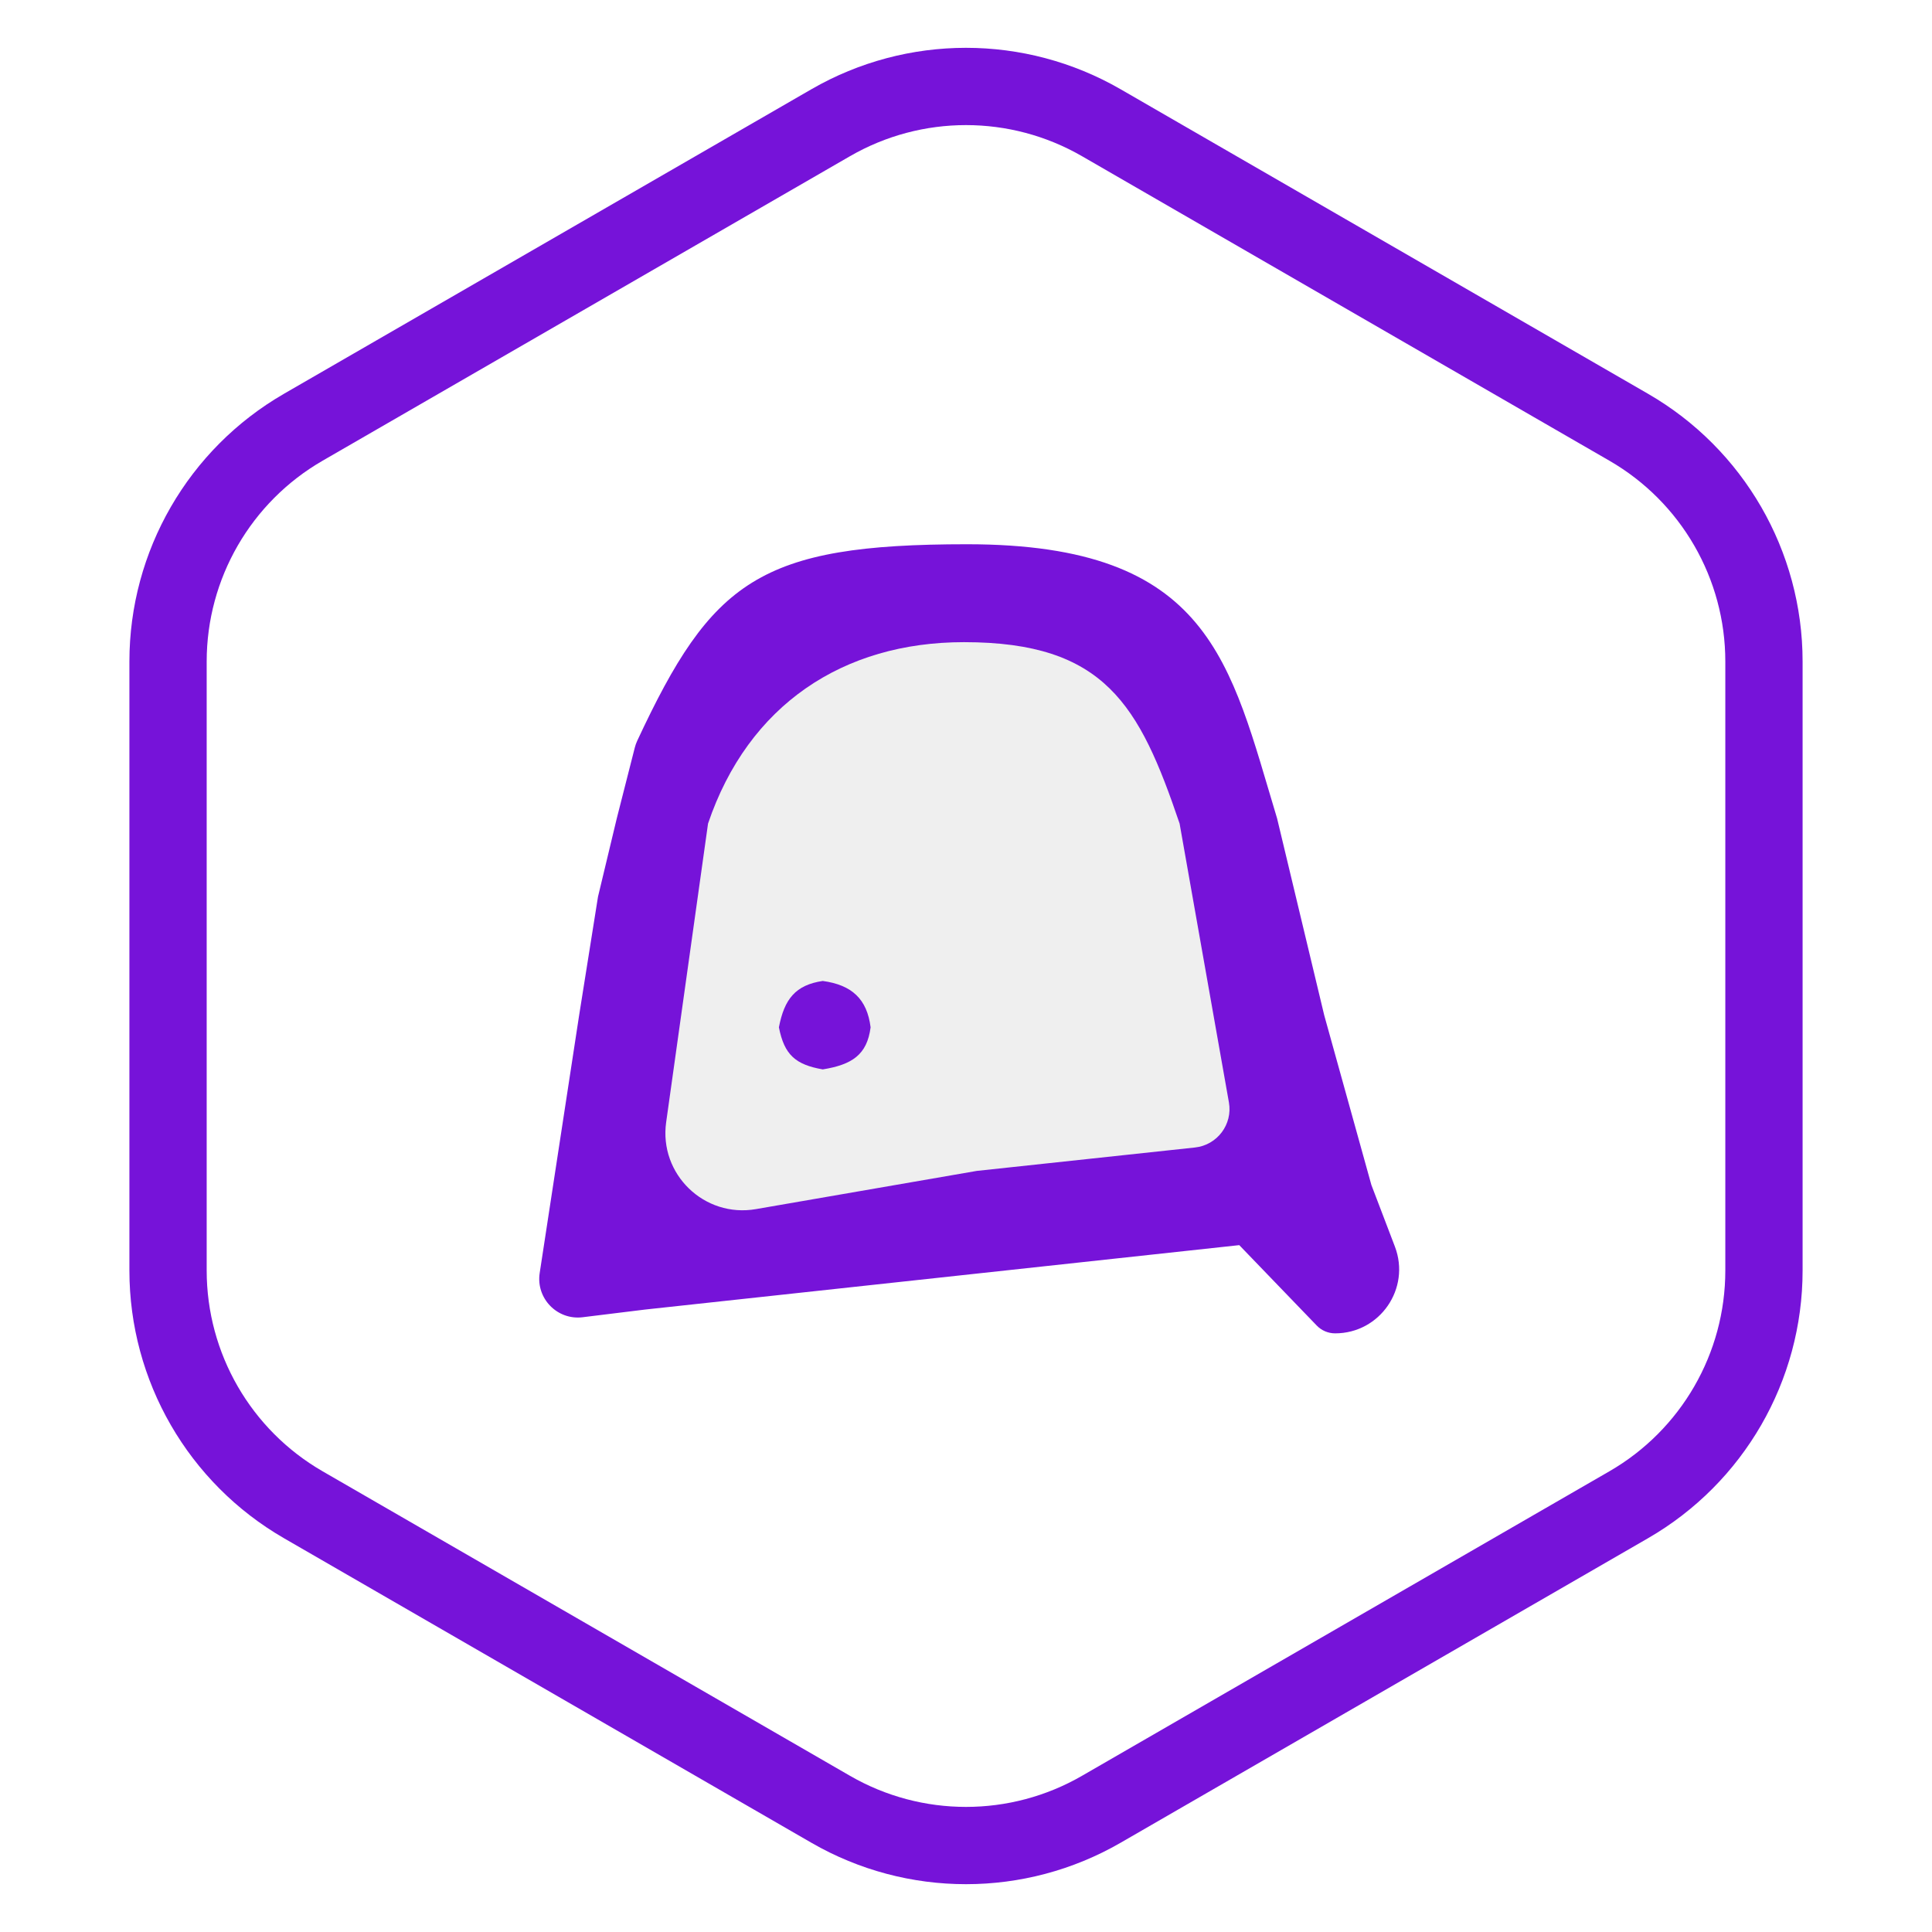
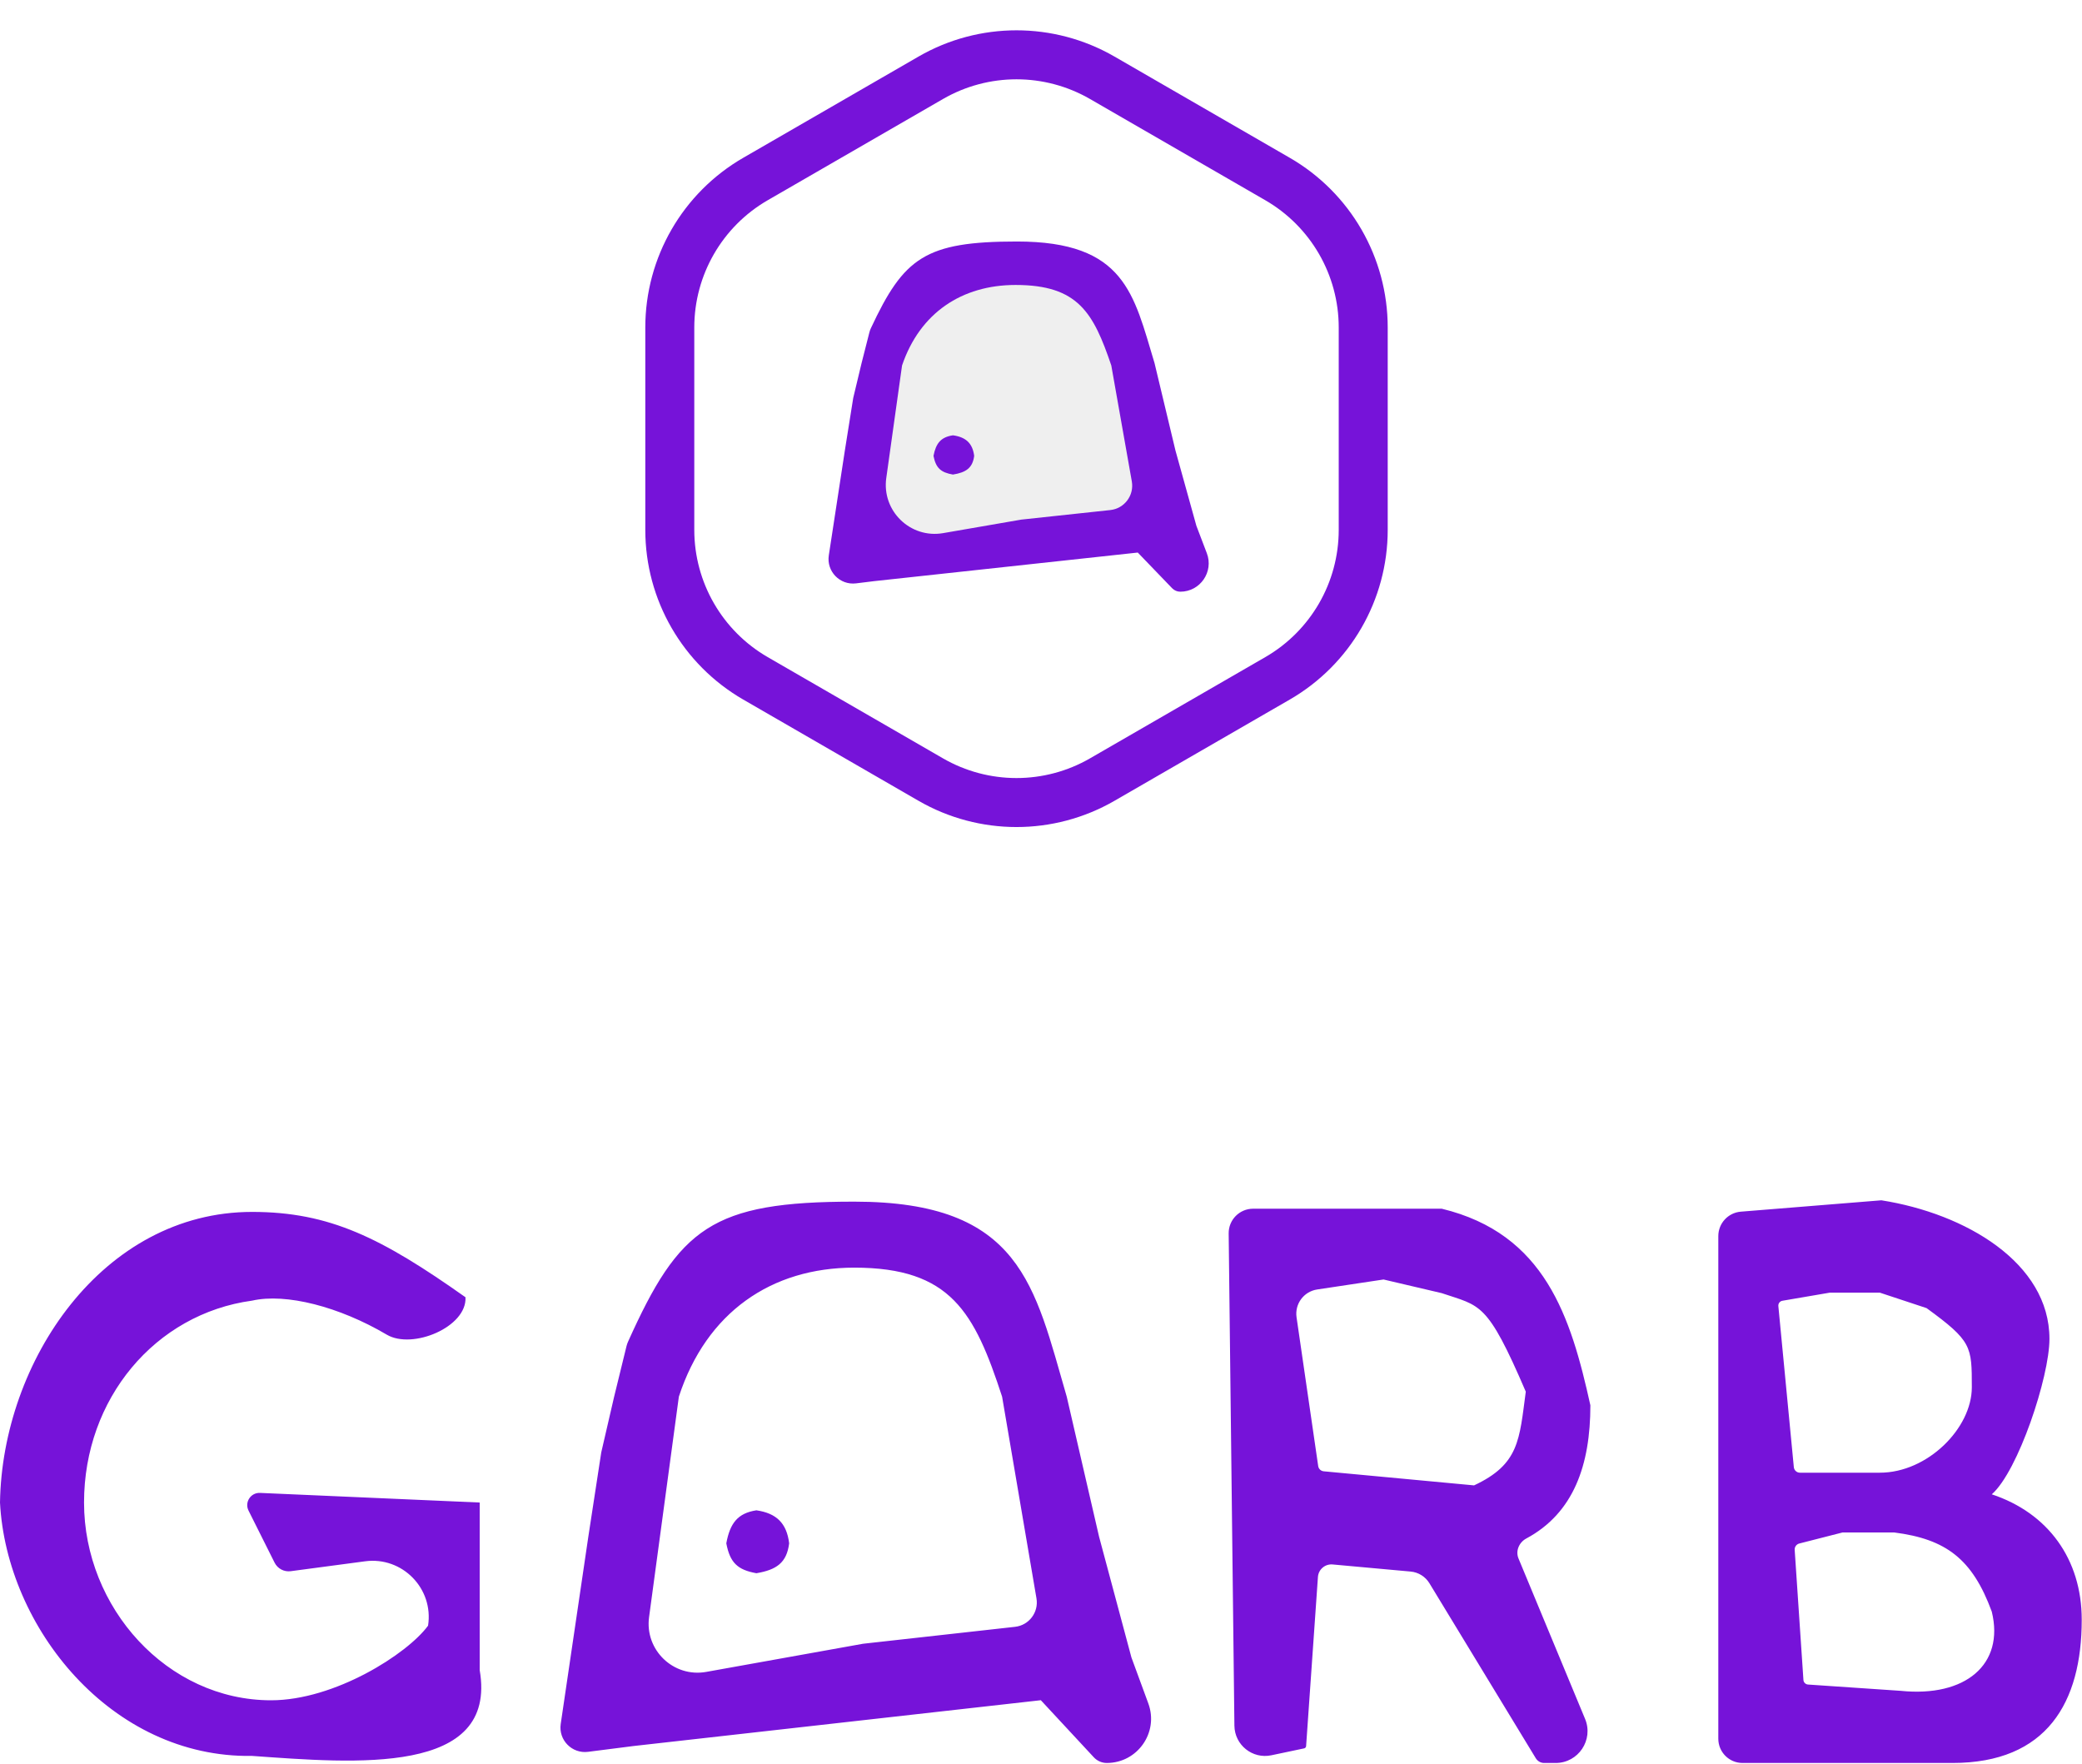
- <svg xmlns="http://www.w3.org/2000/svg" width="50" height="50" viewBox="0 0 50 50" fill="none">
-   <path d="M21.5 3.175C23.666 1.925 26.334 1.925 28.5 3.175L42.151 11.057C44.316 12.307 45.651 14.618 45.651 17.119V32.881C45.651 35.382 44.316 37.693 42.151 38.943L28.5 46.825C26.334 48.075 23.666 48.075 21.5 46.825L7.849 38.943C5.684 37.693 4.349 35.382 4.349 32.881V17.119C4.349 14.618 5.684 12.307 7.849 11.057L21.5 3.175Z" stroke="#7613D9" stroke-width="2" />
-   <path d="M34.076 34.304L32.072 32.224L16.697 33.891L15.078 34.09C14.42 34.171 13.867 33.601 13.967 32.946L14.988 26.275L15.476 23.208L15.962 21.18L16.428 19.35C16.443 19.29 16.464 19.23 16.49 19.174C18.422 15.032 19.651 14.085 25.028 14.085C31.34 14.085 31.832 17.152 33.051 21.18L34.271 26.275L35.491 30.666L36.1 32.262C36.513 33.346 35.713 34.507 34.553 34.507C34.373 34.507 34.2 34.434 34.076 34.304Z" fill="#7613D9" />
-   <path d="M30.528 21.314L31.804 28.529C31.905 29.099 31.502 29.635 30.926 29.697L25.279 30.303L19.562 31.292C18.226 31.523 17.052 30.387 17.24 29.044L18.324 21.314C19.365 18.241 21.821 16.619 24.947 16.619C28.592 16.619 29.487 18.241 30.528 21.314Z" fill="#EFEFEF" />
-   <path d="M21.293 27.676C22.05 27.553 22.44 27.298 22.531 26.587C22.44 25.858 22.05 25.491 21.293 25.387C20.586 25.491 20.298 25.858 20.158 26.587C20.298 27.298 20.586 27.553 21.293 27.676Z" fill="#7613D9" />
+ <svg xmlns="http://www.w3.org/2000/svg" width="85" height="72" viewBox="0 0 85 72" fill="none">
+   <path d="M38 3.175C40.166 1.925 42.834 1.925 45 3.175L52.155 7.307C54.321 8.557 55.655 10.868 55.655 13.369V21.631C55.655 24.132 54.321 26.443 52.155 27.693L45 31.825C42.834 33.075 40.166 33.075 38 31.825L30.845 27.693C28.679 26.443 27.345 24.132 27.345 21.631V13.369C27.345 10.868 28.679 8.557 30.845 7.307L38 3.175Z" stroke="#7613D9" stroke-width="2" />
+   <path d="M47.853 24.013L46.451 22.557L35.688 23.724L34.948 23.815C34.29 23.895 33.737 23.326 33.837 22.671L34.492 18.393L34.834 16.245L35.174 14.826L35.493 13.572C35.508 13.512 35.529 13.452 35.556 13.396C36.901 10.519 37.767 9.859 41.52 9.859C45.938 9.859 46.283 12.007 47.136 14.826L47.99 18.393L48.844 21.466L49.27 22.583C49.559 23.342 48.999 24.155 48.187 24.155C48.061 24.155 47.941 24.104 47.853 24.013Z" fill="#7613D9" />
+   <path d="M45.37 14.92L46.208 19.654C46.308 20.224 45.905 20.761 45.33 20.822L41.696 21.212L38.504 21.764C37.168 21.995 35.995 20.859 36.183 19.516L36.827 14.92C37.556 12.769 39.275 11.633 41.463 11.633C44.015 11.633 44.641 12.769 45.37 14.92Z" fill="#EFEFEF" />
+   <path d="M38.905 19.373C39.435 19.287 39.708 19.108 39.772 18.611C39.708 18.1 39.435 17.843 38.905 17.771C38.41 17.843 38.209 18.1 38.111 18.611C38.209 19.108 38.41 19.287 38.905 19.373Z" fill="#7613D9" />
+   <path fill-rule="evenodd" clip-rule="evenodd" d="M41.44 66.412C42.012 66.349 42.412 65.817 42.315 65.25L40.912 57.017C39.786 53.569 38.818 51.749 34.876 51.749C31.496 51.749 28.841 53.569 27.715 57.017L26.499 66.016C26.317 67.361 27.498 68.492 28.834 68.252L35.236 67.103L41.44 66.412ZM42.493 69.408L44.657 71.739C44.793 71.886 44.985 71.97 45.186 71.97C46.443 71.97 47.315 70.72 46.882 69.541L46.191 67.66L44.871 62.733L43.551 57.017C42.234 52.497 41.702 49.055 34.876 49.055C29.057 49.055 27.73 50.12 25.638 54.778C25.614 54.832 25.594 54.891 25.579 54.949L25.073 57.017L24.547 59.291L24.019 62.733L22.892 70.378C22.795 71.033 23.351 71.599 24.008 71.515L25.867 71.278L42.493 69.408ZM32.218 63.003C32.12 63.8 31.698 64.086 30.88 64.224C30.115 64.086 29.804 63.8 29.652 63.003C29.804 62.184 30.115 61.772 30.88 61.656C31.698 61.772 32.12 62.184 32.218 63.003ZM0 61.338C0.264 66.426 4.53 71.774 10.292 71.682C14.517 71.982 20.324 72.49 19.584 68.18V61.338L10.616 60.945C10.235 60.928 9.976 61.327 10.147 61.668L11.21 63.792C11.333 64.037 11.597 64.177 11.869 64.141L14.906 63.737C16.425 63.535 17.712 64.85 17.476 66.365C16.629 67.522 13.664 69.411 11.066 69.411C6.827 69.411 3.431 65.633 3.431 61.338C3.431 57.103 6.333 53.634 10.292 53.096C11.669 52.783 13.844 53.336 15.79 54.485C16.838 55.104 19.07 54.173 19.004 52.958C15.573 50.533 13.459 49.474 10.292 49.474C4.185 49.474 0.09 55.58 0 61.338ZM63.512 71.97C64.439 71.97 65.068 71.028 64.713 70.172L61.995 63.623C61.866 63.315 62.018 62.964 62.313 62.806C64.248 61.769 64.929 59.801 64.929 57.369C64.13 53.757 63.081 50.365 58.86 49.343H51.162C50.605 49.343 50.155 49.797 50.162 50.354L50.396 70.447C50.405 71.236 51.133 71.819 51.904 71.656L53.244 71.374C53.287 71.364 53.32 71.327 53.323 71.283L53.806 64.376C53.828 64.068 54.098 63.839 54.405 63.866L57.593 64.156C57.909 64.185 58.192 64.362 58.357 64.632L62.701 71.778C62.773 71.897 62.903 71.97 63.042 71.97H63.512ZM52.933 53.774C52.854 53.23 53.229 52.723 53.773 52.641L56.485 52.233L58.86 52.79C60.444 53.328 60.708 53.124 62.292 56.812C62.028 58.781 62.028 59.775 60.18 60.638L54.041 60.063C53.926 60.052 53.834 59.964 53.817 59.85L52.933 53.774ZM84.989 66.121C84.989 63.653 83.616 61.765 81.317 61.003C82.392 60.059 83.671 56.211 83.671 54.657C83.671 51.55 80.24 49.539 76.809 49L71.071 49.464C70.552 49.506 70.152 49.94 70.152 50.461V70.981C70.152 71.527 70.594 71.97 71.141 71.97H79.712C83.563 71.97 84.989 69.502 84.989 66.121ZM78.654 53.401C80.504 54.748 80.502 54.959 80.502 56.634C80.502 58.309 78.69 60.12 76.749 60.12H73.484C73.355 60.12 73.247 60.022 73.235 59.893L72.603 53.317C72.593 53.213 72.665 53.118 72.769 53.101L74.697 52.771H76.749L78.654 53.401ZM81.317 65.793C81.843 67.948 80.24 69.295 77.599 69.025L73.814 68.768C73.714 68.761 73.634 68.681 73.627 68.582L73.27 63.27C73.262 63.15 73.341 63.041 73.458 63.011L75.223 62.56H77.335C79.444 62.83 80.525 63.638 81.317 65.793Z" fill="#7613D9" />
</svg>
